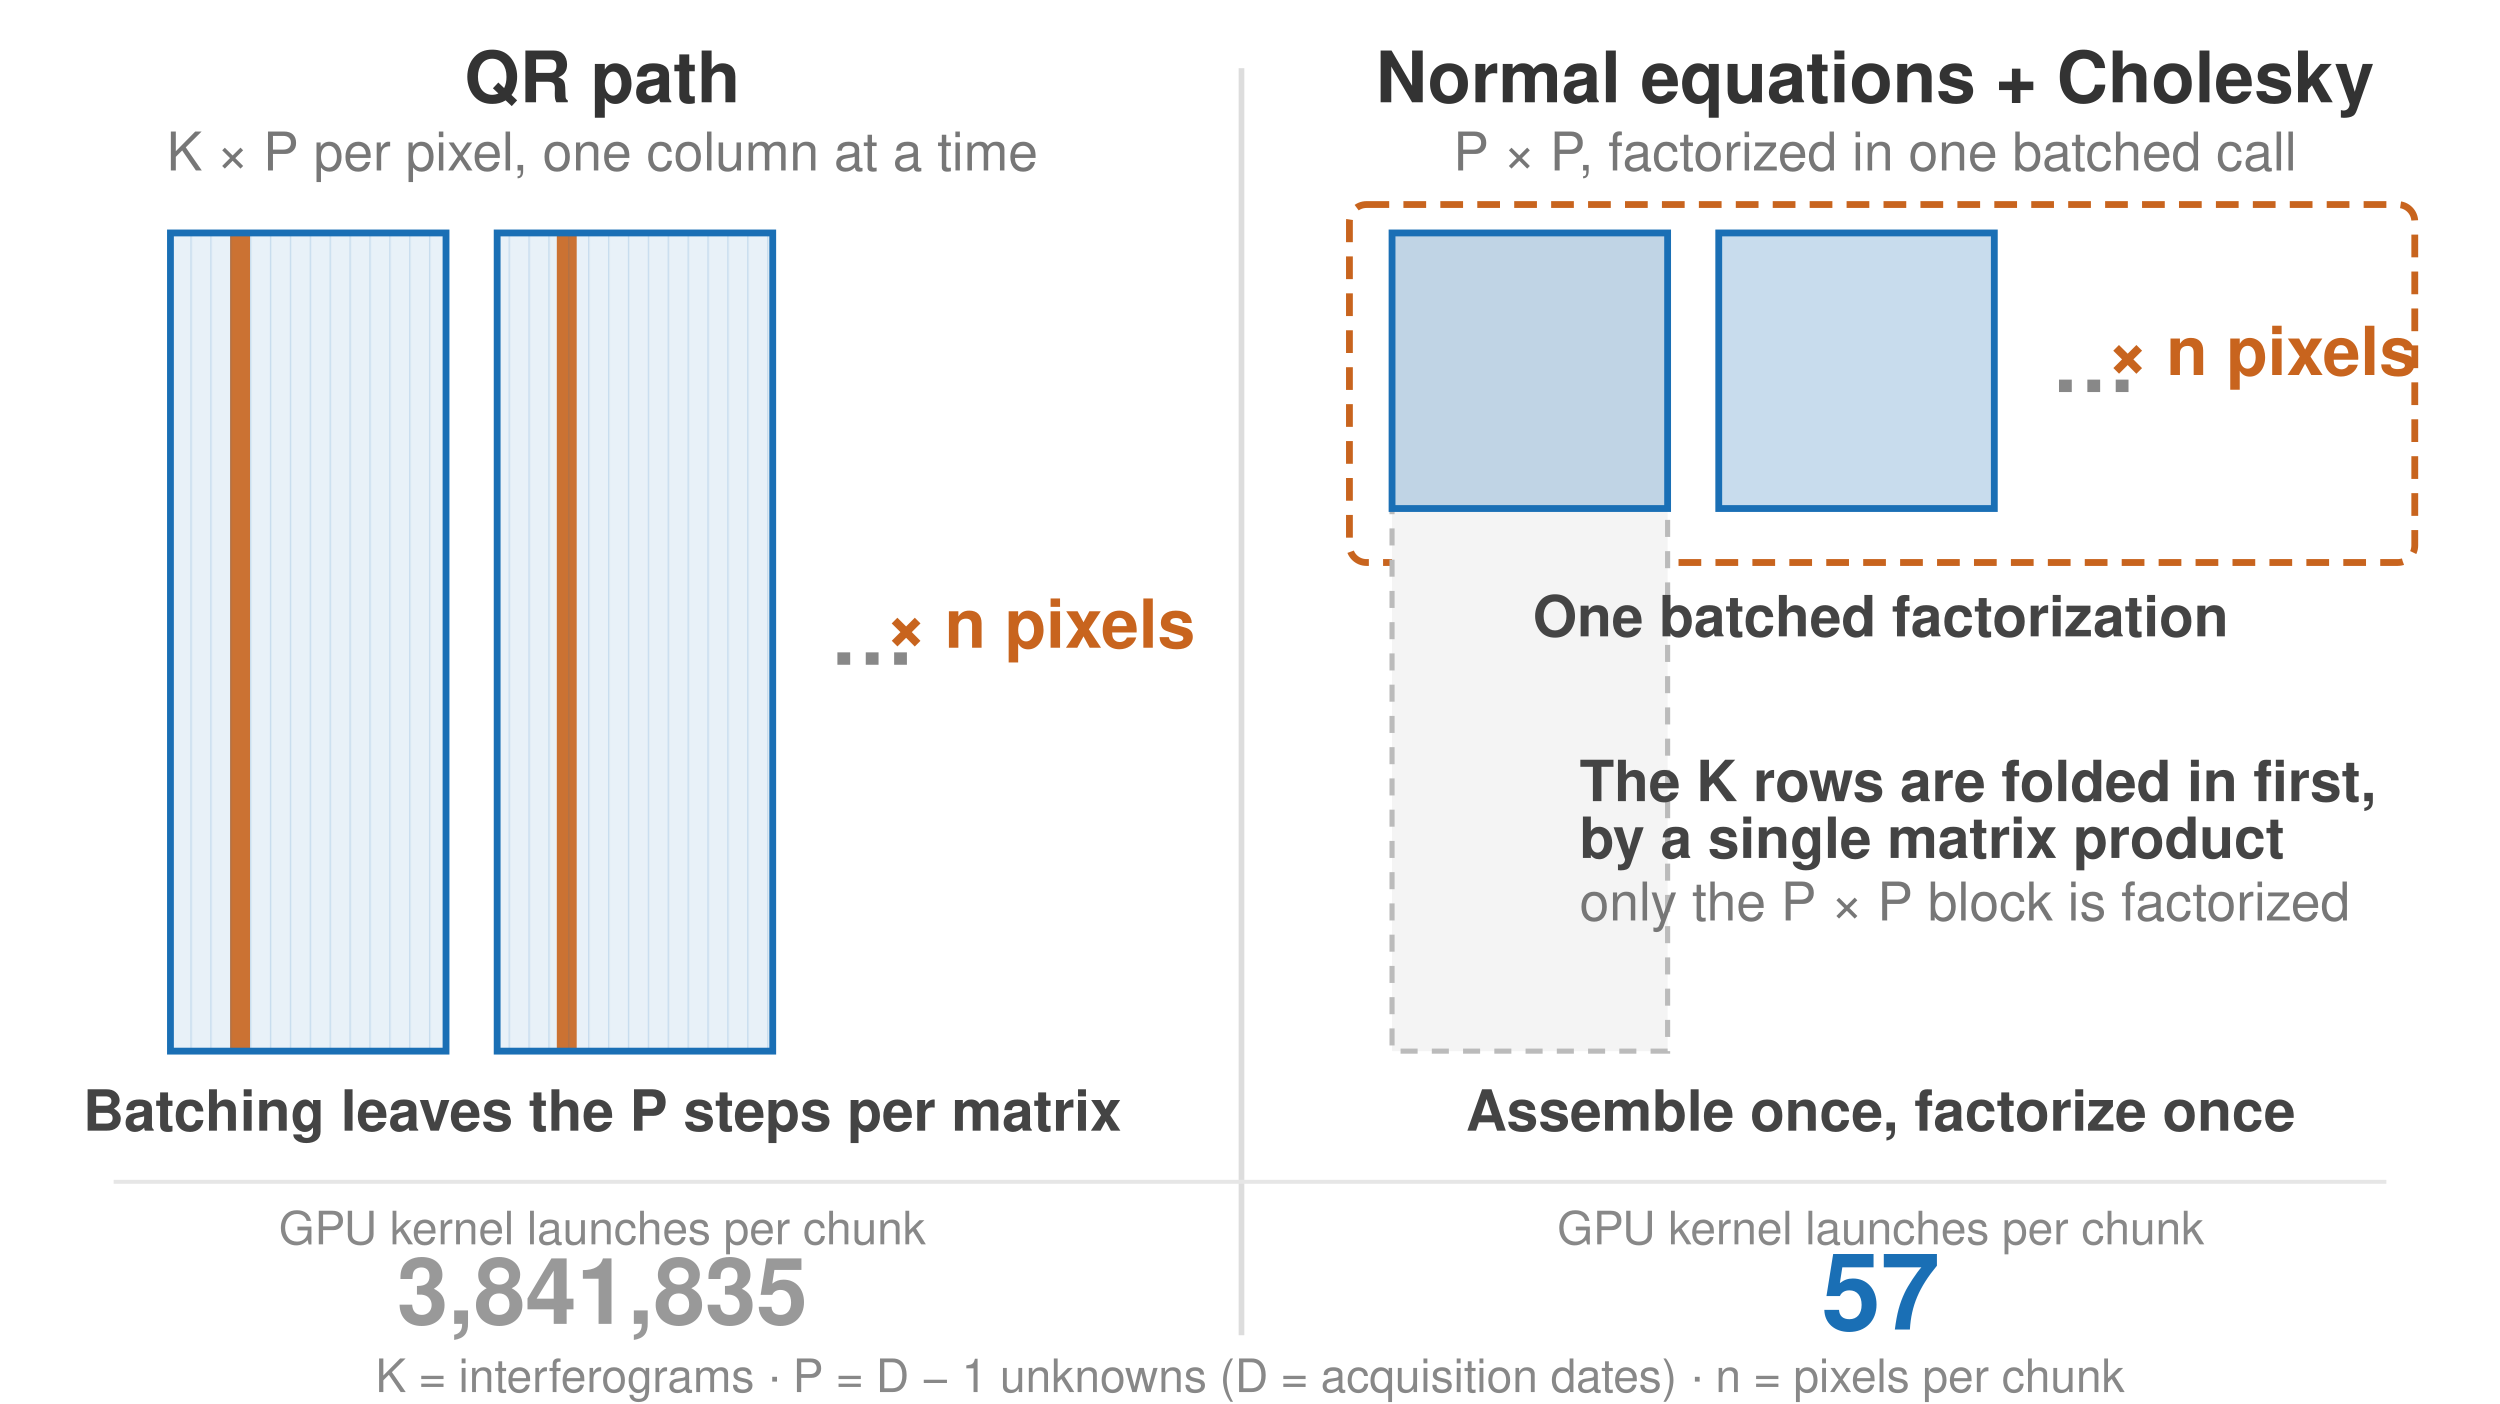
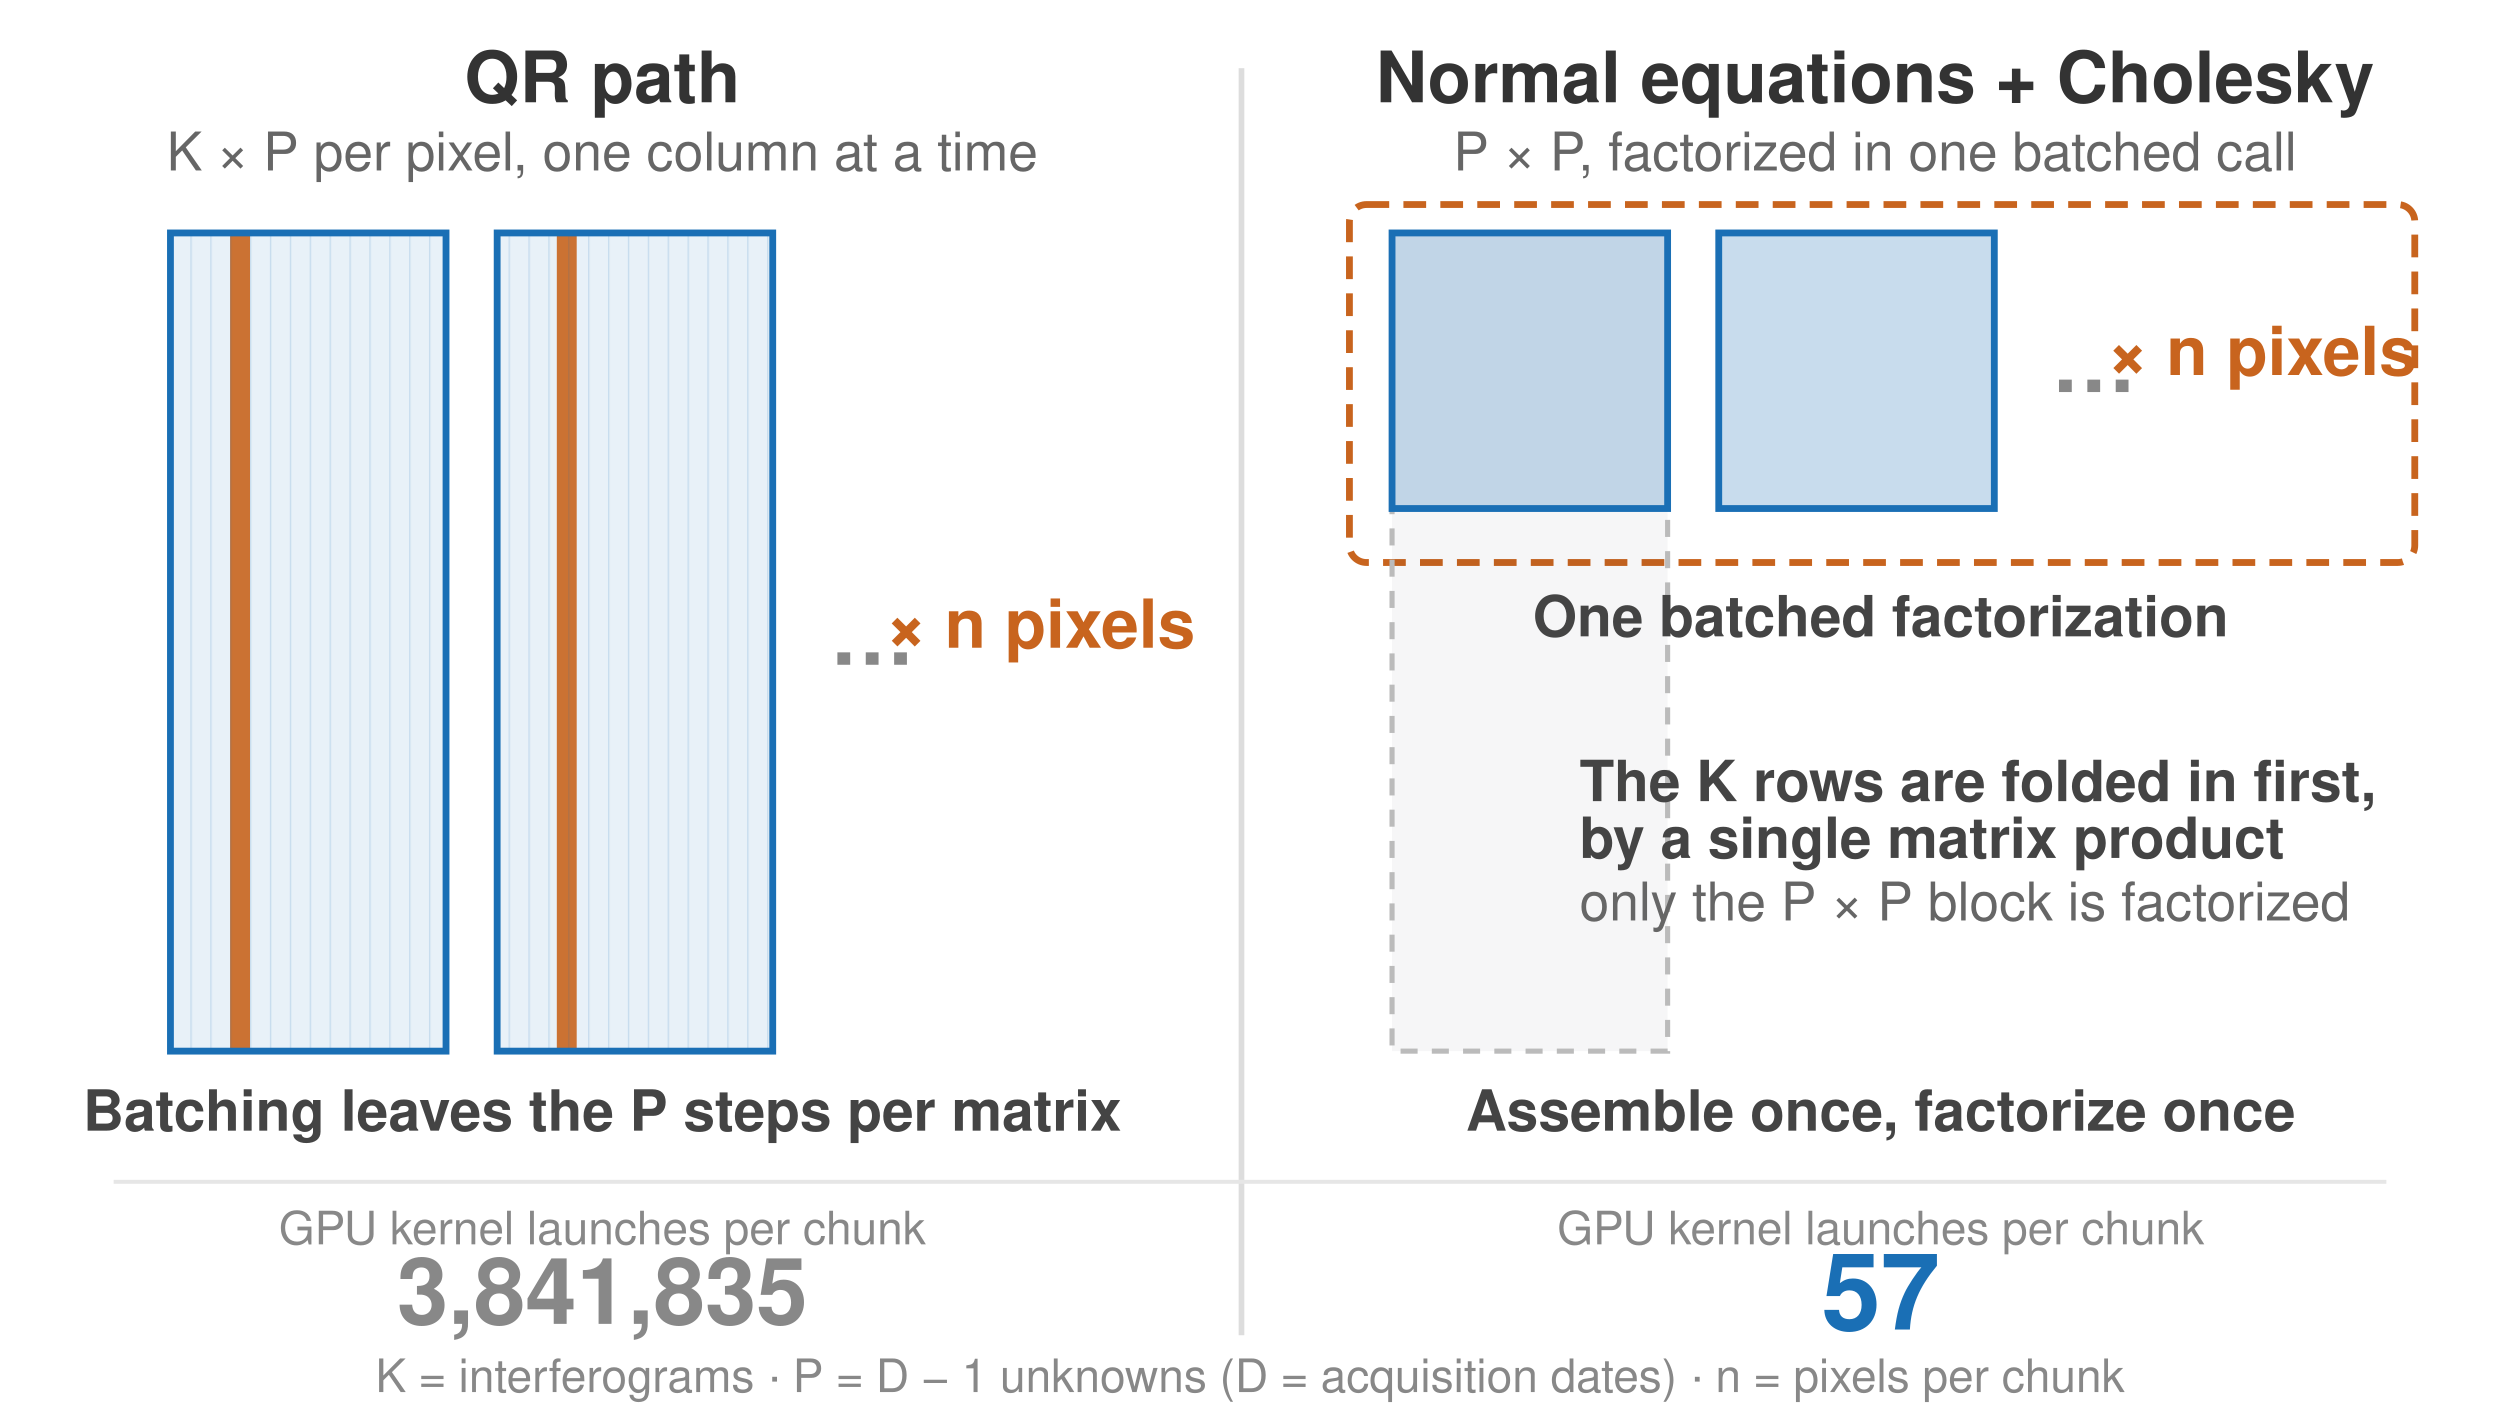
<svg xmlns="http://www.w3.org/2000/svg" viewBox="0 0 880 494" role="img" aria-labelledby="title desc">
  <style>
    text     { font-family: 'Helvetica Neue', Helvetica, Arial, sans-serif; }
    .border  { fill: none; stroke: #1a6fb5; stroke-width: 2.4; }
    .fillq   { fill: #1a6fb5; fill-opacity: 0.10; }
    .fillc   { fill: #1a6fb5; fill-opacity: 0.24; }
    .cur     { fill: #c8641e; fill-opacity: 0.9; }
    .ghost   { fill: none; stroke: #bbb; stroke-width: 1.8; stroke-dasharray: 6 5; }
    .batch   { fill: none; stroke: #c8641e; stroke-width: 2.4; stroke-dasharray: 8 5; }
    .divide  { stroke: #ddd; stroke-width: 2; }
    .rule    { stroke: #e6e6e6; stroke-width: 1.4; }
    .head    { fill: #333; font-size: 25px; font-weight: 700; }
    .lbl-sm  { fill: #444; font-size: 20px; font-weight: 700; }
-     .sub     { fill: #777; font-size: 18.8px; }
+     .sub     { fill: #666; font-size: 18.8px; }
    .key     { fill: #888; font-size: 16.2px; }
    .dots    { fill: #888; font-size: 30px; font-weight: 700; }
    .badge   { fill: #c8641e; font-size: 23.8px; font-weight: 700; }
    .metric-lab  { fill: #888; font-size: 16.2px; }
-     .metric-dim  { fill: #999; font-size: 32.5px; font-weight: 700; }
+     .metric-dim  { fill: #888; font-size: 32.5px; font-weight: 700; }
    .metric-hit  { fill: #1a6fb5; font-size: 37.5px; font-weight: 700; }
  </style>
  <defs>
    <pattern id="qcols" x="60" y="82" patternUnits="userSpaceOnUse" width="7" height="288">
      <line x1="0" y1="0" x2="0" y2="288" stroke="#1a6fb5" stroke-opacity="0.15" stroke-width="1" />
    </pattern>
  </defs>
  <line class="divide" x1="437" y1="24" x2="437" y2="470" />
  <text class="head" x="212" y="36" text-anchor="middle">QR path</text>
  <text class="sub" x="212" y="60" text-anchor="middle">K × P per pixel, one column at a time</text>
  <g>
    <rect class="fillq" x="60" y="82" width="97" height="288" />
    <rect class="cur" x="81" y="82" width="7" height="288" />
    <rect x="60" y="82" width="97" height="288" fill="url(#qcols)" />
    <rect class="border" x="60" y="82" width="97" height="288" />
  </g>
  <g>
    <rect class="fillq" x="175" y="82" width="97" height="288" />
    <rect class="cur" x="196" y="82" width="7" height="288" />
    <rect x="175" y="82" width="97" height="288" fill="url(#qcols)" />
    <rect class="border" x="175" y="82" width="97" height="288" />
  </g>
  <text class="dots" x="292" y="234">…</text>
  <text class="badge" x="312" y="228">× n pixels</text>
  <text class="lbl-sm" x="212" y="398" text-anchor="middle">Batching leaves the P steps per matrix</text>
  <text class="head" x="660" y="36" text-anchor="middle">Normal equations + Cholesky</text>
  <text class="sub" x="660" y="60" text-anchor="middle">P × P, factorized in one batched call</text>
  <rect class="batch" x="475" y="72" width="375" height="126" rx="6" />
-   <rect x="490" y="82" width="97" height="288" fill="#f4f4f4" />
+   <rect x="490" y="82" width="97" height="288" fill="#1d2a35" fill-opacity="0.04" />
  <rect class="ghost" x="490" y="82" width="97" height="288" />
  <g>
    <rect class="fillc" x="490" y="82" width="97" height="97" />
    <rect class="border" x="490" y="82" width="97" height="97" />
  </g>
  <g>
    <rect class="fillc" x="605" y="82" width="97" height="97" />
    <rect class="border" x="605" y="82" width="97" height="97" />
  </g>
  <text class="dots" x="722" y="138">…</text>
  <text class="badge" x="742" y="132">× n pixels</text>
  <text class="lbl-sm" x="662" y="224" text-anchor="middle">One batched factorization</text>
  <text class="lbl-sm" x="556" y="282">The K rows are folded in first,</text>
  <text class="lbl-sm" x="556" y="302">by a single matrix product</text>
  <text class="sub" x="556" y="324">only the P × P block is factorized</text>
  <text class="lbl-sm" x="662" y="398" text-anchor="middle">Assemble once, factorize once</text>
  <line class="rule" x1="40" y1="416" x2="840" y2="416" />
  <text class="metric-lab" x="212" y="438" text-anchor="middle">GPU kernel launches per chunk</text>
  <text class="metric-dim" x="212" y="466" text-anchor="middle">3,841,835</text>
  <text class="metric-lab" x="662" y="438" text-anchor="middle">GPU kernel launches per chunk</text>
  <text class="metric-hit" x="662" y="468" text-anchor="middle">57</text>
  <text class="key" x="440" y="490" text-anchor="middle">K = interferograms · P = D − 1 unknowns (D = acquisition dates) · n = pixels per chunk</text>
</svg>
